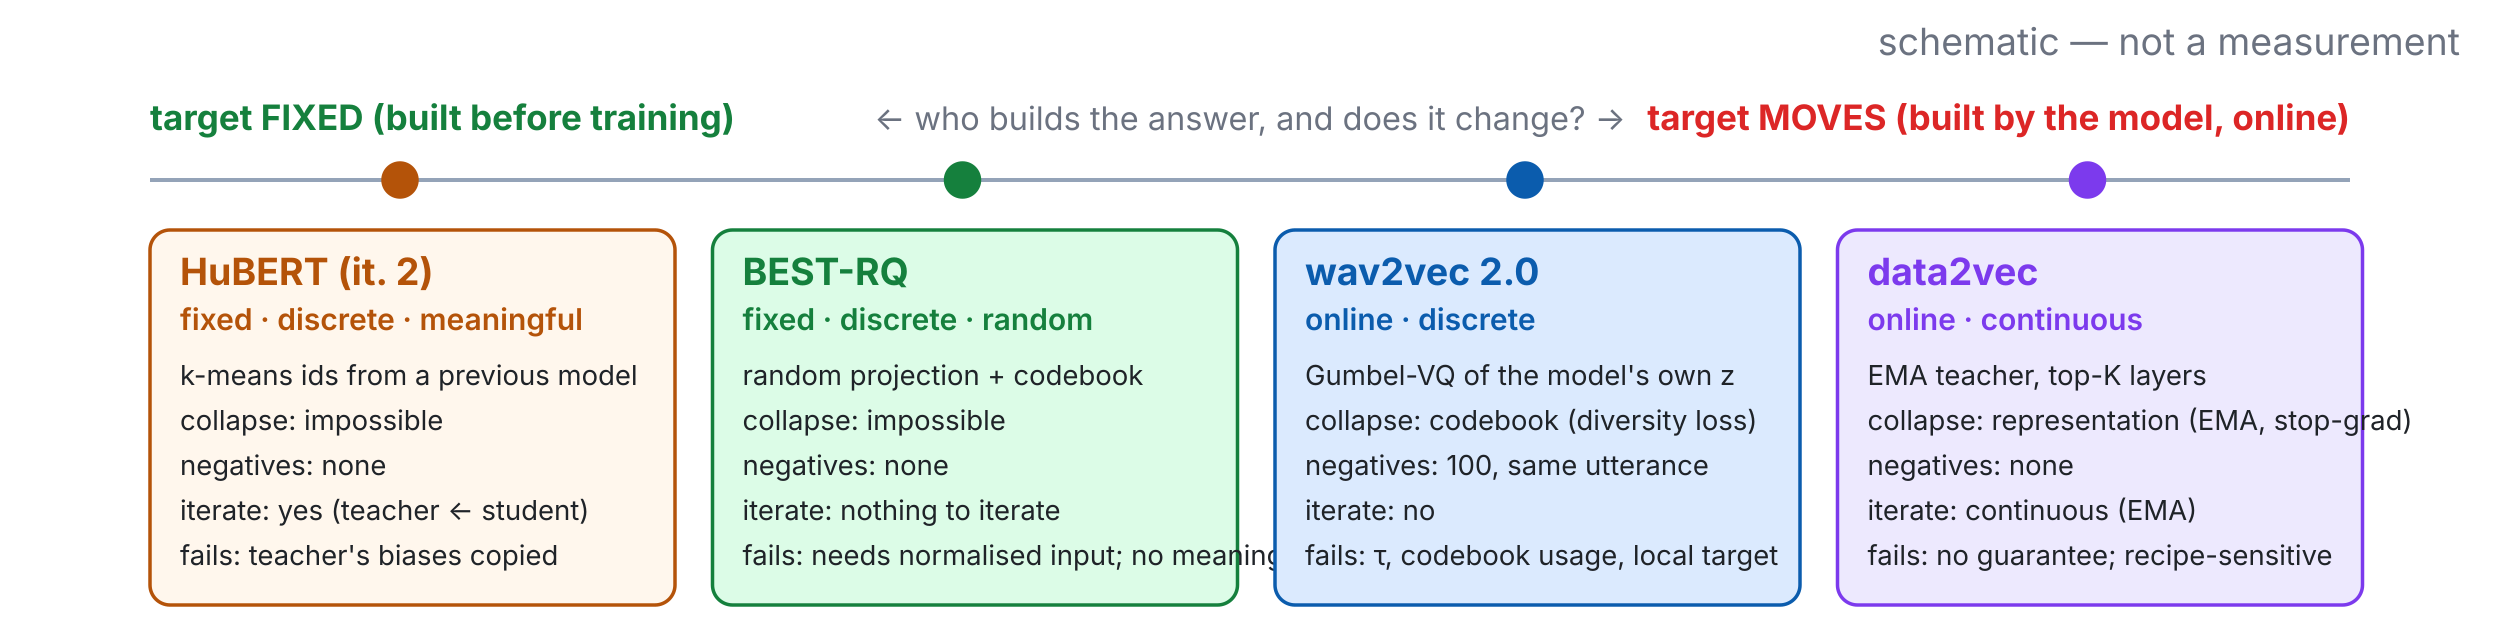
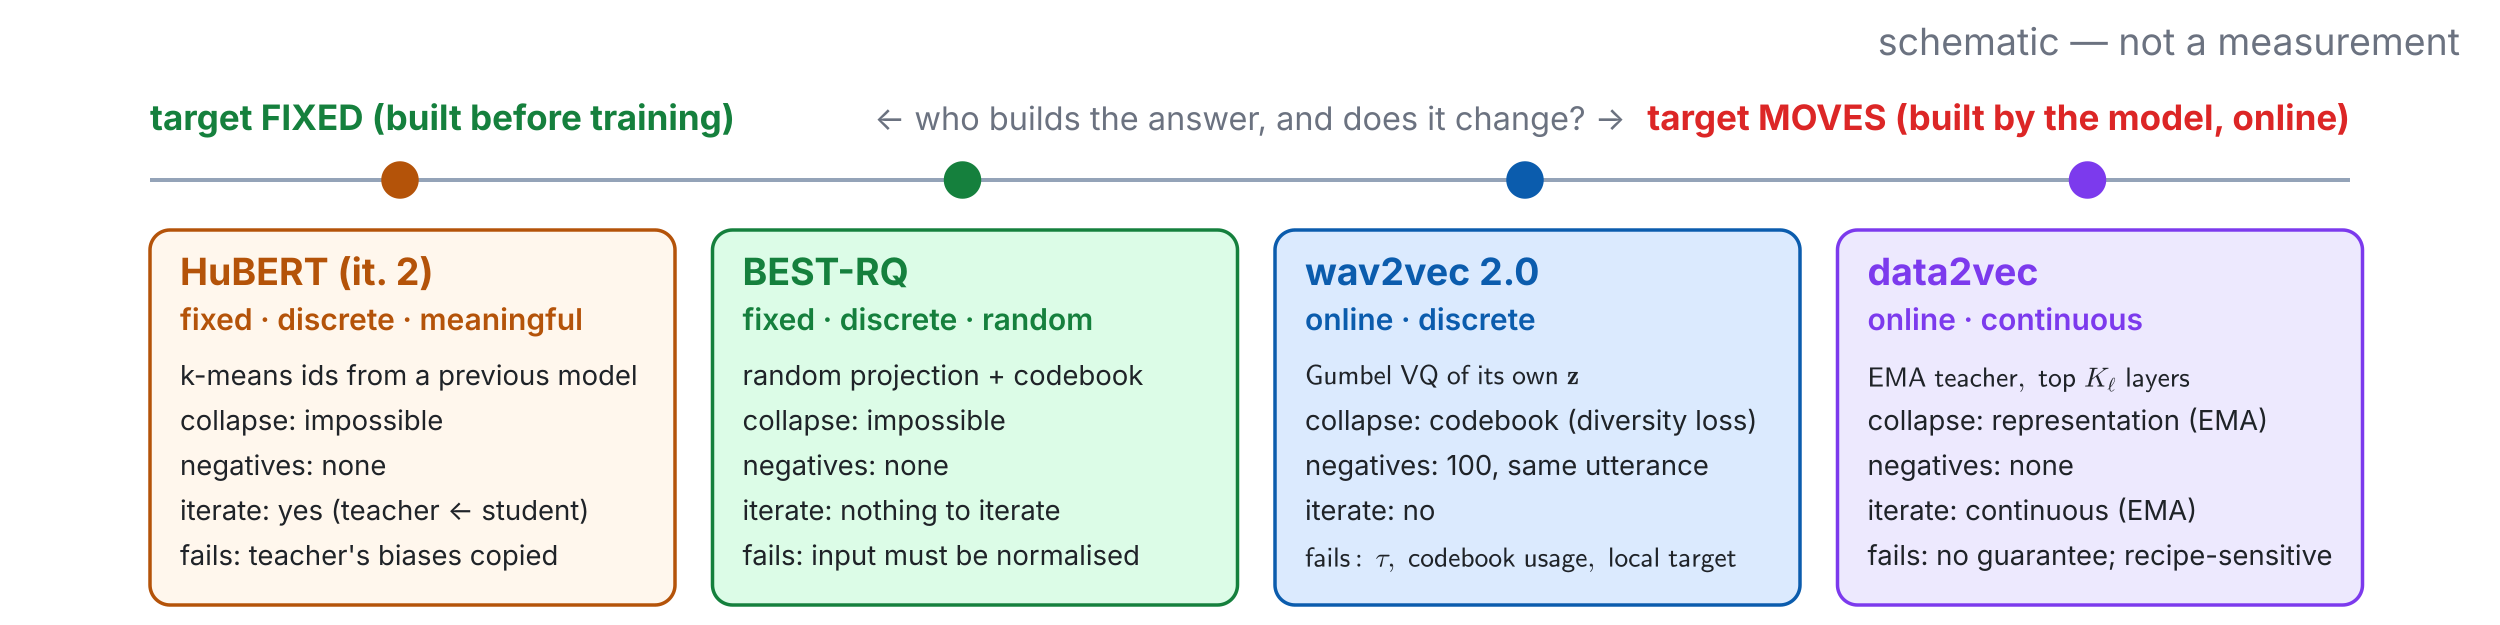
- <svg xmlns="http://www.w3.org/2000/svg" viewBox="0 0 1000 250" width="100%" role="img" font-family="system-ui,-apple-system,Segoe UI,sans-serif">
+ <svg xmlns="http://www.w3.org/2000/svg" xmlns:xlink="http://www.w3.org/1999/xlink" viewBox="0 0 1000 250" width="100%" role="img" font-family="system-ui,-apple-system,Segoe UI,sans-serif">
  <text x="984.0" y="22.0" font-size="15" font-weight="400" fill="#6b7280" text-anchor="end" dominant-baseline="auto">schematic — not a measurement</text>
  <g class="fragment" data-fragment-index="0">
    <line x1="60.0" y1="72.0" x2="940.0" y2="72.0" stroke="#94a3b8" stroke-width="1.6" />
    <text x="60.0" y="52.0" font-size="14" font-weight="700" fill="#15803d" text-anchor="start" dominant-baseline="auto">target FIXED (built before training)</text>
    <text x="940.0" y="52.0" font-size="14" font-weight="700" fill="#dc2626" text-anchor="end" dominant-baseline="auto">target MOVES (built by the model, online)</text>
    <text x="500.0" y="52.0" font-size="13" font-weight="400" fill="#6b7280" text-anchor="middle" dominant-baseline="auto">←  who builds the answer, and does it change?  →</text>
  </g>
  <g class="fragment" data-fragment-index="1">
    <circle cx="160.0" cy="72.0" r="7.0" fill="#b45309" stroke="#b45309" stroke-width="1" />
    <rect x="60.0" y="92.0" width="210.0" height="150.0" rx="8" fill="#fff7ed" stroke="#b45309" stroke-width="1.4" />
    <text x="72.0" y="114.0" font-size="15" font-weight="700" fill="#b45309" text-anchor="start" dominant-baseline="auto">HuBERT (it. 2)</text>
    <text x="72.0" y="132.0" font-size="12" font-weight="600" fill="#b45309" text-anchor="start" dominant-baseline="auto">fixed · discrete · meaningful</text>
    <text x="72.0" y="154.0" font-size="11" font-weight="400" fill="#1f2328" text-anchor="start" dominant-baseline="auto">k-means ids from a previous model</text>
    <text x="72.0" y="172.0" font-size="11" font-weight="400" fill="#1f2328" text-anchor="start" dominant-baseline="auto">collapse: impossible</text>
    <text x="72.0" y="190.0" font-size="11" font-weight="400" fill="#1f2328" text-anchor="start" dominant-baseline="auto">negatives: none</text>
    <text x="72.0" y="208.0" font-size="11" font-weight="400" fill="#1f2328" text-anchor="start" dominant-baseline="auto">iterate: yes (teacher ← student)</text>
    <text x="72.0" y="226.0" font-size="11" font-weight="400" fill="#1f2328" text-anchor="start" dominant-baseline="auto">fails: teacher's biases copied</text>
  </g>
  <g class="fragment" data-fragment-index="2">
    <circle cx="385.0" cy="72.0" r="7.0" fill="#15803d" stroke="#15803d" stroke-width="1" />
    <rect x="285.0" y="92.0" width="210.0" height="150.0" rx="8" fill="#dcfce7" stroke="#15803d" stroke-width="1.4" />
    <text x="297.0" y="114.0" font-size="15" font-weight="700" fill="#15803d" text-anchor="start" dominant-baseline="auto">BEST-RQ</text>
    <text x="297.0" y="132.0" font-size="12" font-weight="600" fill="#15803d" text-anchor="start" dominant-baseline="auto">fixed · discrete · random</text>
    <text x="297.0" y="154.0" font-size="11" font-weight="400" fill="#1f2328" text-anchor="start" dominant-baseline="auto">random projection + codebook</text>
    <text x="297.0" y="172.0" font-size="11" font-weight="400" fill="#1f2328" text-anchor="start" dominant-baseline="auto">collapse: impossible</text>
    <text x="297.0" y="190.0" font-size="11" font-weight="400" fill="#1f2328" text-anchor="start" dominant-baseline="auto">negatives: none</text>
    <text x="297.0" y="208.0" font-size="11" font-weight="400" fill="#1f2328" text-anchor="start" dominant-baseline="auto">iterate: nothing to iterate</text>
-     <text x="297.0" y="226.0" font-size="11" font-weight="400" fill="#1f2328" text-anchor="start" dominant-baseline="auto">fails: needs normalised input; no meaning</text>
+     <text x="297.0" y="226.0" font-size="11" font-weight="400" fill="#1f2328" text-anchor="start" dominant-baseline="auto">fails: input must be normalised</text>
  </g>
  <g class="fragment" data-fragment-index="3">
    <circle cx="610.0" cy="72.0" r="7.0" fill="#0b5cad" stroke="#0b5cad" stroke-width="1" />
    <rect x="510.0" y="92.0" width="210.0" height="150.0" rx="8" fill="#dbeafe" stroke="#0b5cad" stroke-width="1.4" />
    <text x="522.0" y="114.0" font-size="15" font-weight="700" fill="#0b5cad" text-anchor="start" dominant-baseline="auto">wav2vec 2.0</text>
    <text x="522.0" y="132.0" font-size="12" font-weight="600" fill="#0b5cad" text-anchor="start" dominant-baseline="auto">online · discrete</text>
-     <text x="522.0" y="154.0" font-size="11" font-weight="400" fill="#1f2328" text-anchor="start" dominant-baseline="auto">Gumbel-VQ of the model's own z</text>
+     <svg x="522" y="145.354" width="109.67" height="10.646" viewBox="0 0 109.67 10.646">
+       <defs>
+         <style type="text/css">*{stroke-linejoin: round; stroke-linecap: butt}</style>
+       </defs>
+       <g id="w5t118-figure_1">
+         <g id="w5t118-patch_1">
+           <path d="M 0 10.646  L 109.67 10.646  L 109.67 -0  L 0 -0  L 0 10.646  z " style="fill: none" />
+         </g>
+         <g id="w5t118-text_1">
+           <g style="fill: #1f2328" transform="translate(0 8.358281) scale(0.11 -0.11)">
+             <defs>
+               <path id="w5t118-Cmss10-47" d="M 2491 -141  Q 2034 -141 1646 61  Q 1259 263 984 605  Q 709 947 562 1370  Q 416 1794 416 2222  Q 416 2650 562 3075  Q 709 3500 989 3844  Q 1269 4188 1651 4384  Q 2034 4581 2491 4581  Q 2872 4581 3162 4511  Q 3453 4441 3781 4269  L 3688 3713  Q 3406 3947 3126 4047  Q 2847 4147 2491 4147  Q 2028 4147 1693 3855  Q 1359 3563 1186 3114  Q 1013 2666 1013 2222  Q 1013 1778 1186 1329  Q 1359 881 1693 587  Q 2028 294 2491 294  Q 2881 294 3309 416  L 3309 1497  L 2491 1497  L 2491 1913  L 3834 1913  L 3834 172  Q 3631 72 3404 1  Q 3178 -69 2945 -105  Q 2713 -141 2491 -141  z " transform="scale(0.015625)" />
+               <path id="w5t118-Cmss10-75" d="M 1147 -72  Q 906 -72 765 26  Q 625 125 565 297  Q 506 469 506 703  L 506 2841  L 1031 2841  L 1031 703  Q 1031 519 1093 436  Q 1156 353 1267 329  Q 1378 306 1563 306  Q 1841 306 2056 484  Q 2272 663 2272 934  L 2272 2841  L 2797 2841  L 2797 0  L 2291 0  L 2291 294  Q 2094 119 1786 23  Q 1478 -72 1147 -72  z " transform="scale(0.015625)" />
+               <path id="w5t118-Cmss10-6d" d="M 506 0  L 506 2881  L 991 2881  L 991 2444  Q 1163 2666 1403 2789  Q 1644 2913 1919 2913  Q 2563 2913 2731 2400  Q 2903 2638 3158 2775  Q 3413 2913 3694 2913  Q 4172 2913 4373 2644  Q 4575 2375 4575 1881  L 4575 0  L 4050 0  L 4050 1881  Q 4050 2497 3419 2497  Q 3206 2497 3065 2355  Q 2925 2213 2864 2005  Q 2803 1797 2803 1588  L 2803 0  L 2278 0  L 2278 1881  Q 2278 2203 2120 2350  Q 1963 2497 1644 2497  Q 1428 2497 1290 2355  Q 1153 2213 1092 2005  Q 1031 1797 1031 1588  L 1031 0  L 506 0  z " transform="scale(0.015625)" />
+               <path id="w5t118-Cmss10-62" d="M 513 0  L 513 4441  L 1019 4441  L 1019 2547  Q 1228 2719 1509 2816  Q 1791 2913 2088 2913  Q 2341 2913 2530 2769  Q 2719 2625 2841 2398  Q 2963 2172 3023 1911  Q 3084 1650 3084 1422  Q 3084 1081 2942 728  Q 2800 375 2533 151  Q 2266 -72 1906 -72  Q 1663 -72 1438 22  Q 1213 116 1038 288  L 1038 0  L 513 0  z M 1038 744  Q 1138 559 1288 453  Q 1438 347 1631 347  Q 1928 347 2139 494  Q 2350 641 2454 886  Q 2559 1131 2559 1422  Q 2559 1700 2468 1945  Q 2378 2191 2186 2344  Q 1994 2497 1709 2497  Q 1509 2497 1334 2401  Q 1159 2306 1038 2138  L 1038 744  z " transform="scale(0.015625)" />
+               <path id="w5t118-Cmss10-65" d="M 1594 -72  Q 1300 -72 1044 51  Q 788 175 602 390  Q 416 606 314 882  Q 213 1159 213 1441  Q 213 1806 373 2159  Q 534 2513 831 2731  Q 1128 2950 1503 2950  Q 2116 2950 2386 2500  Q 2656 2050 2656 1403  L 684 1403  Q 684 1150 801 904  Q 919 659 1130 503  Q 1341 347 1594 347  Q 2150 347 2584 691  L 2625 256  Q 2491 122 2162 25  Q 1834 -72 1594 -72  z M 722 1778  L 2259 1778  Q 2209 2103 2015 2318  Q 1822 2534 1503 2534  Q 1316 2534 1150 2426  Q 984 2319 876 2145  Q 769 1972 722 1778  z " transform="scale(0.015625)" />
+               <path id="w5t118-Cmss10-6c" d="M 506 0  L 506 4441  L 1013 4441  L 1013 0  L 506 0  z " transform="scale(0.015625)" />
+               <path id="w5t118-Cmss10-56" d="M 1825 0  L 91 4441  L 709 4441  Q 881 4000 1287 2948  Q 1694 1897 1936 1233  Q 2178 569 2181 469  Q 2181 572 2422 1234  Q 2663 1897 3069 2948  Q 3475 4000 3647 4441  L 4172 4441  L 2438 0  L 1825 0  z " transform="scale(0.015625)" />
+               <path id="w5t118-Cmss10-51" d="M 2356 -141  Q 1769 -141 1311 198  Q 853 538 606 1081  Q 359 1625 359 2203  Q 359 2634 493 3054  Q 628 3475 892 3825  Q 1156 4175 1531 4378  Q 1906 4581 2356 4581  Q 2806 4581 3178 4379  Q 3550 4178 3812 3828  Q 4075 3478 4211 3056  Q 4347 2634 4347 2203  Q 4347 1619 4106 1086  Q 3866 553 3413 219  L 4172 -800  L 3481 -800  L 2944 -31  Q 2663 -141 2356 -141  z M 2356 294  Q 2522 294 2681 347  L 2053 1241  L 2650 1241  L 3128 594  Q 3347 781 3490 1040  Q 3634 1300 3701 1597  Q 3769 1894 3769 2203  Q 3769 2528 3681 2872  Q 3594 3216 3420 3505  Q 3247 3794 2976 3970  Q 2706 4147 2356 4147  Q 2003 4147 1733 3973  Q 1463 3800 1286 3508  Q 1109 3216 1021 2873  Q 934 2531 934 2203  Q 934 1881 1025 1540  Q 1116 1200 1294 915  Q 1472 631 1742 462  Q 2013 294 2356 294  z " transform="scale(0.015625)" />
+               <path id="w5t118-Cmss10-6f" d="M 1600 -72  Q 1203 -72 878 133  Q 553 338 365 680  Q 178 1022 178 1403  Q 178 1697 284 1976  Q 391 2256 580 2476  Q 769 2697 1033 2823  Q 1297 2950 1600 2950  Q 1900 2950 2161 2825  Q 2422 2700 2615 2476  Q 2809 2253 2912 1975  Q 3016 1697 3016 1403  Q 3016 1022 2830 680  Q 2644 338 2317 133  Q 1991 -72 1600 -72  z M 1600 366  Q 1894 366 2095 525  Q 2297 684 2394 940  Q 2491 1197 2491 1478  Q 2491 1753 2389 1995  Q 2288 2238 2086 2386  Q 1884 2534 1600 2534  Q 1313 2534 1111 2387  Q 909 2241 806 1997  Q 703 1753 703 1478  Q 703 1278 756 1079  Q 809 881 926 714  Q 1044 547 1214 456  Q 1384 366 1600 366  z " transform="scale(0.015625)" />
+               <path id="w5t118-Cmss10-66" d="M 634 0  L 634 2444  L 172 2444  L 172 2841  L 634 2841  L 634 3438  Q 634 3722 775 3969  Q 916 4216 1159 4364  Q 1403 4513 1684 4513  Q 1784 4513 1990 4491  Q 2197 4469 2222 4441  L 2222 3988  Q 2097 4044 1967 4070  Q 1838 4097 1684 4097  Q 1475 4097 1297 3976  Q 1119 3856 1119 3653  L 1119 2841  L 1831 2841  L 1831 2444  L 1141 2444  L 1141 0  L 634 0  z " transform="scale(0.015625)" />
+               <path id="w5t118-Cmss10-69" d="M 506 0  L 506 2841  L 1013 2841  L 1013 0  L 506 0  z M 459 3756  L 459 4353  L 1056 4353  L 1056 3756  L 459 3756  z " transform="scale(0.015625)" />
+               <path id="w5t118-Cmss10-74" d="M 1141 -72  Q 859 -72 753 211  Q 647 494 647 831  L 647 2444  L 122 2444  L 122 2841  L 666 2841  L 666 3653  L 1131 3653  L 1131 2841  L 2022 2841  L 2022 2444  L 1131 2444  L 1131 916  Q 1131 366 1428 366  Q 1756 366 2016 569  L 2125 166  Q 1884 47 1646 -12  Q 1409 -72 1141 -72  z " transform="scale(0.015625)" />
+               <path id="w5t118-Cmss10-73" d="M 178 213  L 263 672  Q 716 359 1259 359  Q 1494 359 1659 461  Q 1825 563 1825 781  Q 1825 947 1698 1053  Q 1572 1159 1403 1191  L 1013 1269  Q 688 1334 450 1559  Q 213 1784 213 2100  Q 213 2391 353 2583  Q 494 2775 731 2862  Q 969 2950 1259 2950  Q 1538 2950 1745 2904  Q 1953 2859 2194 2747  L 2119 2297  Q 1888 2434 1673 2490  Q 1459 2547 1191 2547  Q 981 2547 836 2455  Q 691 2363 691 2163  Q 691 2025 800 1926  Q 909 1828 1063 1791  L 1491 1709  Q 1709 1659 1895 1537  Q 2081 1416 2192 1233  Q 2303 1050 2303 831  Q 2303 525 2167 323  Q 2031 122 1798 25  Q 1566 -72 1259 -72  Q 684 -72 178 213  z " transform="scale(0.015625)" />
+               <path id="w5t118-Cmss10-77" d="M 959 0  L 91 2841  L 603 2841  Q 897 1869 1078 1219  Q 1259 569 1259 347  Q 1263 463 1323 731  Q 1384 1000 1470 1308  Q 1556 1616 1670 1995  Q 1784 2375 1925 2841  L 2400 2841  Q 2641 2059 2755 1681  Q 2869 1303 2980 889  Q 3091 475 3091 347  Q 3094 509 3284 1179  Q 3475 1850 3781 2841  L 4275 2841  L 3406 0  L 2822 0  Q 2163 2122 2156 2497  Q 2156 2272 1964 1589  Q 1772 906 1491 0  L 959 0  z " transform="scale(0.015625)" />
+               <path id="w5t118-Cmss10-6e" d="M 506 0  L 506 2881  L 991 2881  L 991 2444  Q 1163 2666 1402 2789  Q 1641 2913 1913 2913  Q 2391 2913 2594 2645  Q 2797 2378 2797 1881  L 2797 0  L 2272 0  L 2272 1881  Q 2272 2200 2114 2348  Q 1956 2497 1638 2497  Q 1425 2497 1289 2355  Q 1153 2213 1092 2005  Q 1031 1797 1031 1588  L 1031 0  L 506 0  z " transform="scale(0.015625)" />
+               <path id="w5t118-Cmb10-7a" d="M 294 0  Q 247 0 212 31  Q 178 63 178 116  L 178 184  Q 178 222 197 250  L 1684 2584  L 1409 2584  Q 947 2584 770 2376  Q 594 2169 594 1697  L 269 1697  L 347 2841  L 2438 2841  Q 2491 2841 2522 2809  Q 2553 2778 2553 2725  L 2553 2669  Q 2553 2634 2534 2606  L 1056 281  L 1363 281  Q 1806 281 2009 488  Q 2122 603 2169 814  Q 2216 1025 2241 1319  L 2566 1319  L 2450 0  L 294 0  z " transform="scale(0.015625)" />
+             </defs>
+             <use xlink:href="#w5t118-Cmss10-47" transform="translate(0 0.421875)" />
+             <use xlink:href="#w5t118-Cmss10-75" transform="translate(66.60156 0.421875)" />
+             <use xlink:href="#w5t118-Cmss10-6d" transform="translate(118.2129 0.421875)" />
+             <use xlink:href="#w5t118-Cmss10-62" transform="translate(197.6074 0.421875)" />
+             <use xlink:href="#w5t118-Cmss10-65" transform="translate(249.2188 0.421875)" />
+             <use xlink:href="#w5t118-Cmss10-6c" transform="translate(293.6035 0.421875)" />
+             <use xlink:href="#w5t118-Cmss10-56" transform="translate(346.6468 0.421875)" />
+             <use xlink:href="#w5t118-Cmss10-51" transform="translate(413.2484 0.421875)" />
+             <use xlink:href="#w5t118-Cmss10-6f" transform="translate(516.0964 0.421875)" />
+             <use xlink:href="#w5t118-Cmss10-66" transform="translate(566.0964 0.421875)" />
+             <use xlink:href="#w5t118-Cmss10-69" transform="translate(625.878 0.421875)" />
+             <use xlink:href="#w5t118-Cmss10-74" transform="translate(649.6573 0.421875)" />
+             <use xlink:href="#w5t118-Cmss10-73" transform="translate(685.7413 0.421875)" />
+             <use xlink:href="#w5t118-Cmss10-6f" transform="translate(753.2866 0.421875)" />
+             <use xlink:href="#w5t118-Cmss10-77" transform="translate(803.2866 0.421875)" />
+             <use xlink:href="#w5t118-Cmss10-6e" transform="translate(871.5971 0.421875)" />
+             <use xlink:href="#w5t118-Cmb10-7a" transform="translate(952.4725 0.421875)" />
+           </g>
+         </g>
+       </g>
+     </svg>
    <text x="522.0" y="172.0" font-size="11" font-weight="400" fill="#1f2328" text-anchor="start" dominant-baseline="auto">collapse: codebook (diversity loss)</text>
    <text x="522.0" y="190.0" font-size="11" font-weight="400" fill="#1f2328" text-anchor="start" dominant-baseline="auto">negatives: 100, same utterance</text>
    <text x="522.0" y="208.0" font-size="11" font-weight="400" fill="#1f2328" text-anchor="start" dominant-baseline="auto">iterate: no</text>
-     <text x="522.0" y="226.0" font-size="11" font-weight="400" fill="#1f2328" text-anchor="start" dominant-baseline="auto">fails: τ, codebook usage, local target</text>
+     <svg x="522" y="218.354" width="172.7" height="10.646" viewBox="0 0 172.7 10.646">
+       <defs>
+         <style type="text/css">*{stroke-linejoin: round; stroke-linecap: butt}</style>
+       </defs>
+       <g id="w5t119-figure_1">
+         <g id="w5t119-patch_1">
+           <path d="M 0 10.646  L 172.7 10.646  L 172.7 -0  L 0 -0  L 0 10.646  z " style="fill: none" />
+         </g>
+         <g id="w5t119-text_1">
+           <g style="fill: #1f2328" transform="translate(0 8.335938) scale(0.11 -0.11)">
+             <defs>
+               <path id="w5t119-Cmss10-66" d="M 634 0  L 634 2444  L 172 2444  L 172 2841  L 634 2841  L 634 3438  Q 634 3722 775 3969  Q 916 4216 1159 4364  Q 1403 4513 1684 4513  Q 1784 4513 1990 4491  Q 2197 4469 2222 4441  L 2222 3988  Q 2097 4044 1967 4070  Q 1838 4097 1684 4097  Q 1475 4097 1297 3976  Q 1119 3856 1119 3653  L 1119 2841  L 1831 2841  L 1831 2444  L 1141 2444  L 1141 0  L 634 0  z " transform="scale(0.015625)" />
+               <path id="w5t119-Cmss10-61" d="M 972 -72  Q 766 -72 605 48  Q 444 169 356 359  Q 269 550 269 763  Q 269 1072 580 1256  Q 891 1441 1305 1511  Q 1719 1581 2041 1581  L 2041 1881  Q 2041 2128 1900 2337  Q 1759 2547 1522 2547  Q 1225 2547 1000 2473  Q 775 2400 531 2222  L 494 2675  Q 753 2825 987 2887  Q 1222 2950 1522 2950  Q 1806 2950 2047 2801  Q 2288 2653 2427 2408  Q 2566 2163 2566 1881  L 2566 0  L 2059 0  L 2059 238  Q 1859 84 1576 6  Q 1294 -72 972 -72  z M 756 763  Q 756 566 937 456  Q 1119 347 1331 347  Q 1600 347 1820 467  Q 2041 588 2041 831  L 2041 1228  Q 1641 1228 1198 1125  Q 756 1022 756 763  z " transform="scale(0.015625)" />
+               <path id="w5t119-Cmss10-69" d="M 506 0  L 506 2841  L 1013 2841  L 1013 0  L 506 0  z M 459 3756  L 459 4353  L 1056 4353  L 1056 3756  L 459 3756  z " transform="scale(0.015625)" />
+               <path id="w5t119-Cmss10-6c" d="M 506 0  L 506 4441  L 1013 4441  L 1013 0  L 506 0  z " transform="scale(0.015625)" />
+               <path id="w5t119-Cmss10-73" d="M 178 213  L 263 672  Q 716 359 1259 359  Q 1494 359 1659 461  Q 1825 563 1825 781  Q 1825 947 1698 1053  Q 1572 1159 1403 1191  L 1013 1269  Q 688 1334 450 1559  Q 213 1784 213 2100  Q 213 2391 353 2583  Q 494 2775 731 2862  Q 969 2950 1259 2950  Q 1538 2950 1745 2904  Q 1953 2859 2194 2747  L 2119 2297  Q 1888 2434 1673 2490  Q 1459 2547 1191 2547  Q 981 2547 836 2455  Q 691 2363 691 2163  Q 691 2025 800 1926  Q 909 1828 1063 1791  L 1491 1709  Q 1709 1659 1895 1537  Q 2081 1416 2192 1233  Q 2303 1050 2303 831  Q 2303 525 2167 323  Q 2031 122 1798 25  Q 1566 -72 1259 -72  Q 684 -72 178 213  z " transform="scale(0.015625)" />
+               <path id="w5t119-Cmr10-3a" d="M 538 353  Q 538 497 644 600  Q 750 703 891 703  Q 978 703 1062 656  Q 1147 609 1194 525  Q 1241 441 1241 353  Q 1241 213 1137 106  Q 1034 0 891 0  Q 750 0 644 106  Q 538 213 538 353  z M 538 2406  Q 538 2497 584 2578  Q 631 2659 714 2709  Q 797 2759 891 2759  Q 981 2759 1064 2709  Q 1147 2659 1194 2578  Q 1241 2497 1241 2406  Q 1241 2263 1139 2158  Q 1038 2053 891 2053  Q 747 2053 642 2158  Q 538 2263 538 2406  z " transform="scale(0.015625)" />
+               <path id="w5t119-Cmmi10-bf" d="M 997 97  Q 997 141 1006 166  L 1678 2363  L 1100 2363  Q 866 2363 662 2216  Q 459 2069 325 1844  Q 313 1819 288 1819  L 213 1819  Q 153 1819 153 1881  Q 153 1894 166 1919  Q 375 2275 614 2517  Q 853 2759 1153 2759  L 3116 2759  Q 3184 2759 3231 2712  Q 3278 2666 3278 2597  Q 3278 2503 3211 2433  Q 3144 2363 3047 2363  L 1888 2363  L 1459 153  Q 1434 50 1365 -17  Q 1297 -84 1191 -84  Q 1109 -84 1053 -32  Q 997 19 997 97  z " transform="scale(0.015625)" />
+               <path id="w5t119-Cmmi10-3b" d="M 634 -1153  Q 634 -1125 659 -1100  Q 891 -878 1019 -587  Q 1147 -297 1147 25  L 1147 103  Q 1044 0 891 0  Q 744 0 641 103  Q 538 206 538 353  Q 538 503 641 603  Q 744 703 891 703  Q 1119 703 1216 492  Q 1313 281 1313 25  Q 1313 -331 1170 -651  Q 1028 -972 769 -1228  Q 744 -1241 728 -1241  Q 697 -1241 665 -1212  Q 634 -1184 634 -1153  z " transform="scale(0.015625)" />
+               <path id="w5t119-Cmss10-63" d="M 1594 -72  Q 1309 -72 1053 50  Q 797 172 609 386  Q 422 600 320 870  Q 219 1141 219 1422  Q 219 1713 320 1988  Q 422 2263 608 2480  Q 794 2697 1044 2823  Q 1294 2950 1594 2950  Q 1934 2950 2136 2897  Q 2338 2844 2625 2675  L 2547 2228  Q 2288 2403 2102 2459  Q 1916 2516 1594 2516  Q 1322 2516 1126 2355  Q 931 2194 837 1945  Q 744 1697 744 1422  Q 744 1163 842 919  Q 941 675 1134 520  Q 1328 366 1594 366  Q 1894 366 2139 448  Q 2384 531 2619 697  L 2656 250  Q 2513 106 2183 17  Q 1853 -72 1594 -72  z " transform="scale(0.015625)" />
+               <path id="w5t119-Cmss10-6f" d="M 1600 -72  Q 1203 -72 878 133  Q 553 338 365 680  Q 178 1022 178 1403  Q 178 1697 284 1976  Q 391 2256 580 2476  Q 769 2697 1033 2823  Q 1297 2950 1600 2950  Q 1900 2950 2161 2825  Q 2422 2700 2615 2476  Q 2809 2253 2912 1975  Q 3016 1697 3016 1403  Q 3016 1022 2830 680  Q 2644 338 2317 133  Q 1991 -72 1600 -72  z M 1600 366  Q 1894 366 2095 525  Q 2297 684 2394 940  Q 2491 1197 2491 1478  Q 2491 1753 2389 1995  Q 2288 2238 2086 2386  Q 1884 2534 1600 2534  Q 1313 2534 1111 2387  Q 909 2241 806 1997  Q 703 1753 703 1478  Q 703 1278 756 1079  Q 809 881 926 714  Q 1044 547 1214 456  Q 1384 366 1600 366  z " transform="scale(0.015625)" />
+               <path id="w5t119-Cmss10-64" d="M 1300 -72  Q 959 -72 712 161  Q 466 394 342 741  Q 219 1088 219 1422  Q 219 1675 291 1933  Q 363 2191 500 2414  Q 638 2638 847 2775  Q 1056 2913 1319 2913  Q 1591 2913 1842 2822  Q 2094 2731 2284 2572  L 2284 4441  L 2791 4441  L 2791 0  L 2266 0  L 2266 319  Q 2059 128 1818 28  Q 1578 -72 1300 -72  z M 1594 347  Q 1806 347 1984 465  Q 2163 584 2266 781  L 2266 2163  Q 2166 2316 2006 2406  Q 1847 2497 1672 2497  Q 1372 2497 1161 2350  Q 950 2203 847 1958  Q 744 1713 744 1422  Q 744 981 959 664  Q 1175 347 1594 347  z " transform="scale(0.015625)" />
+               <path id="w5t119-Cmss10-65" d="M 1594 -72  Q 1300 -72 1044 51  Q 788 175 602 390  Q 416 606 314 882  Q 213 1159 213 1441  Q 213 1806 373 2159  Q 534 2513 831 2731  Q 1128 2950 1503 2950  Q 2116 2950 2386 2500  Q 2656 2050 2656 1403  L 684 1403  Q 684 1150 801 904  Q 919 659 1130 503  Q 1341 347 1594 347  Q 2150 347 2584 691  L 2625 256  Q 2491 122 2162 25  Q 1834 -72 1594 -72  z M 722 1778  L 2259 1778  Q 2209 2103 2015 2318  Q 1822 2534 1503 2534  Q 1316 2534 1150 2426  Q 984 2319 876 2145  Q 769 1972 722 1778  z " transform="scale(0.015625)" />
+               <path id="w5t119-Cmss10-62" d="M 513 0  L 513 4441  L 1019 4441  L 1019 2547  Q 1228 2719 1509 2816  Q 1791 2913 2088 2913  Q 2341 2913 2530 2769  Q 2719 2625 2841 2398  Q 2963 2172 3023 1911  Q 3084 1650 3084 1422  Q 3084 1081 2942 728  Q 2800 375 2533 151  Q 2266 -72 1906 -72  Q 1663 -72 1438 22  Q 1213 116 1038 288  L 1038 0  L 513 0  z M 1038 744  Q 1138 559 1288 453  Q 1438 347 1631 347  Q 1928 347 2139 494  Q 2350 641 2454 886  Q 2559 1131 2559 1422  Q 2559 1700 2468 1945  Q 2378 2191 2186 2344  Q 1994 2497 1709 2497  Q 1509 2497 1334 2401  Q 1159 2306 1038 2138  L 1038 744  z " transform="scale(0.015625)" />
+               <path id="w5t119-Cmss10-6b" d="M 525 0  L 525 4441  L 1013 4441  L 1013 1550  L 2266 2841  L 2875 2841  L 1806 1741  L 3016 0  L 2463 0  L 1484 1409  L 991 903  L 991 0  L 525 0  z " transform="scale(0.015625)" />
+               <path id="w5t119-Cmss10-75" d="M 1147 -72  Q 906 -72 765 26  Q 625 125 565 297  Q 506 469 506 703  L 506 2841  L 1031 2841  L 1031 703  Q 1031 519 1093 436  Q 1156 353 1267 329  Q 1378 306 1563 306  Q 1841 306 2056 484  Q 2272 663 2272 934  L 2272 2841  L 2797 2841  L 2797 0  L 2291 0  L 2291 294  Q 2094 119 1786 23  Q 1478 -72 1147 -72  z " transform="scale(0.015625)" />
+               <path id="w5t119-Cmss10-67" d="M 178 -453  Q 178 -256 283 -82  Q 388 91 569 206  Q 403 413 403 691  Q 403 972 594 1234  Q 384 1516 384 1869  Q 384 2081 467 2273  Q 550 2466 690 2606  Q 831 2747 1018 2830  Q 1206 2913 1422 2913  Q 1591 2913 1762 2852  Q 1934 2791 2069 2681  L 2028 2713  Q 2078 2763 2275 2809  Q 2472 2856 2701 2884  Q 2931 2913 3028 2913  L 3103 2484  Q 2906 2509 2663 2509  Q 2463 2509 2259 2491  L 2209 2541  Q 2450 2250 2450 1869  Q 2450 1584 2309 1343  Q 2169 1103 1931 961  Q 1694 819 1422 819  Q 1100 819 831 1006  Q 775 891 775 781  Q 775 650 853 551  Q 931 453 1056 453  L 1600 453  Q 2213 453 2614 270  Q 3016 88 3016 -453  Q 3016 -675 2870 -844  Q 2725 -1013 2503 -1117  Q 2281 -1222 2040 -1270  Q 1800 -1319 1600 -1319  Q 1309 -1319 979 -1226  Q 650 -1134 414 -937  Q 178 -741 178 -453  z M 653 -453  Q 653 -694 975 -811  Q 1297 -928 1600 -928  Q 1759 -928 1981 -883  Q 2203 -838 2372 -731  Q 2541 -625 2541 -453  Q 2541 -181 2259 -106  Q 1978 -31 1600 -31  L 1056 -31  Q 888 -31 770 -157  Q 653 -284 653 -453  z M 1422 1209  Q 1691 1209 1834 1396  Q 1978 1584 1978 1869  Q 1978 2150 1836 2336  Q 1694 2522 1422 2522  Q 1144 2522 1000 2333  Q 856 2144 856 1869  Q 856 1591 1003 1400  Q 1150 1209 1422 1209  z " transform="scale(0.015625)" />
+               <path id="w5t119-Cmss10-74" d="M 1141 -72  Q 859 -72 753 211  Q 647 494 647 831  L 647 2444  L 122 2444  L 122 2841  L 666 2841  L 666 3653  L 1131 3653  L 1131 2841  L 2022 2841  L 2022 2444  L 1131 2444  L 1131 916  Q 1131 366 1428 366  Q 1756 366 2016 569  L 2125 166  Q 1884 47 1646 -12  Q 1409 -72 1141 -72  z " transform="scale(0.015625)" />
+               <path id="w5t119-Cmss10-72" d="M 513 0  L 513 2881  L 984 2881  L 984 2328  Q 1109 2503 1287 2637  Q 1466 2772 1670 2842  Q 1875 2913 2094 2913  L 2094 2456  Q 1809 2456 1561 2315  Q 1313 2175 1166 1933  Q 1019 1691 1019 1403  L 1019 0  L 513 0  z " transform="scale(0.015625)" />
+             </defs>
+             <use xlink:href="#w5t119-Cmss10-66" transform="translate(0 0.484375)" />
+             <use xlink:href="#w5t119-Cmss10-61" transform="translate(30.51758 0.484375)" />
+             <use xlink:href="#w5t119-Cmss10-69" transform="translate(78.51562 0.484375)" />
+             <use xlink:href="#w5t119-Cmss10-6c" transform="translate(102.2949 0.484375)" />
+             <use xlink:href="#w5t119-Cmss10-73" transform="translate(126.0742 0.484375)" />
+             <use xlink:href="#w5t119-Cmr10-3a" transform="translate(181.9141 0.484375)" />
+             <use xlink:href="#w5t119-Cmmi10-bf" transform="translate(256.4222 0.484375)" />
+             <use xlink:href="#w5t119-Cmmi10-3b" transform="translate(300.1234 0.484375)" />
+             <use xlink:href="#w5t119-Cmss10-63" transform="translate(374.6316 0.484375)" />
+             <use xlink:href="#w5t119-Cmss10-6f" transform="translate(419.0163 0.484375)" />
+             <use xlink:href="#w5t119-Cmss10-64" transform="translate(469.0163 0.484375)" />
+             <use xlink:href="#w5t119-Cmss10-65" transform="translate(520.6277 0.484375)" />
+             <use xlink:href="#w5t119-Cmss10-62" transform="translate(565.0124 0.484375)" />
+             <use xlink:href="#w5t119-Cmss10-6f" transform="translate(616.6238 0.484375)" />
+             <use xlink:href="#w5t119-Cmss10-6f" transform="translate(666.6238 0.484375)" />
+             <use xlink:href="#w5t119-Cmss10-6b" transform="translate(716.6238 0.484375)" />
+             <use xlink:href="#w5t119-Cmss10-75" transform="translate(794.6671 0.484375)" />
+             <use xlink:href="#w5t119-Cmss10-73" transform="translate(846.2784 0.484375)" />
+             <use xlink:href="#w5t119-Cmss10-61" transform="translate(884.5597 0.484375)" />
+             <use xlink:href="#w5t119-Cmss10-67" transform="translate(932.5577 0.484375)" />
+             <use xlink:href="#w5t119-Cmss10-65" transform="translate(982.5577 0.484375)" />
+             <use xlink:href="#w5t119-Cmmi10-3b" transform="translate(1026.942 0.484375)" />
+             <use xlink:href="#w5t119-Cmss10-6c" transform="translate(1101.451 0.484375)" />
+             <use xlink:href="#w5t119-Cmss10-6f" transform="translate(1125.23 0.484375)" />
+             <use xlink:href="#w5t119-Cmss10-63" transform="translate(1175.23 0.484375)" />
+             <use xlink:href="#w5t119-Cmss10-61" transform="translate(1219.615 0.484375)" />
+             <use xlink:href="#w5t119-Cmss10-6c" transform="translate(1267.613 0.484375)" />
+             <use xlink:href="#w5t119-Cmss10-74" transform="translate(1320.656 0.484375)" />
+             <use xlink:href="#w5t119-Cmss10-61" transform="translate(1356.74 0.484375)" />
+             <use xlink:href="#w5t119-Cmss10-72" transform="translate(1404.738 0.484375)" />
+             <use xlink:href="#w5t119-Cmss10-67" transform="translate(1438.82 0.484375)" />
+             <use xlink:href="#w5t119-Cmss10-65" transform="translate(1488.82 0.484375)" />
+             <use xlink:href="#w5t119-Cmss10-74" transform="translate(1533.205 0.484375)" />
+           </g>
+         </g>
+       </g>
+     </svg>
  </g>
  <g class="fragment" data-fragment-index="4">
    <circle cx="835.0" cy="72.0" r="7.0" fill="#7c3aed" stroke="#7c3aed" stroke-width="1" />
    <rect x="735.0" y="92.0" width="210.0" height="150.0" rx="8" fill="#ede9fe" stroke="#7c3aed" stroke-width="1.4" />
    <text x="747.0" y="114.0" font-size="15" font-weight="700" fill="#7c3aed" text-anchor="start" dominant-baseline="auto">data2vec</text>
    <text x="747.0" y="132.0" font-size="12" font-weight="600" fill="#7c3aed" text-anchor="start" dominant-baseline="auto">online · continuous</text>
-     <text x="747.0" y="154.0" font-size="11" font-weight="400" fill="#1f2328" text-anchor="start" dominant-baseline="auto">EMA teacher, top-K layers</text>
-     <text x="747.0" y="172.0" font-size="11" font-weight="400" fill="#1f2328" text-anchor="start" dominant-baseline="auto">collapse: representation (EMA, stop-grad)</text>
+     <svg x="747" y="146.354" width="128.92" height="10.646" viewBox="0 0 128.92 10.646">
+       <defs>
+         <style type="text/css">*{stroke-linejoin: round; stroke-linecap: butt}</style>
+       </defs>
+       <g id="w5t120-figure_1">
+         <g id="w5t120-patch_1">
+           <path d="M 0 10.646  L 128.92 10.646  L 128.92 -0  L 0 -0  L 0 10.646  z " style="fill: none" />
+         </g>
+         <g id="w5t120-text_1">
+           <g style="fill: #1f2328" transform="translate(0 8.335938) scale(0.11 -0.11)">
+             <defs>
+               <path id="w5t120-Cmss10-45" d="M 588 0  L 588 4441  L 3456 4441  L 3456 4000  L 1184 4006  L 1184 2516  L 3284 2516  L 3284 2100  L 1184 2100  L 1184 475  L 3547 481  L 3547 0  L 588 0  z " transform="scale(0.015625)" />
+               <path id="w5t120-Cmss10-4d" d="M 628 0  L 628 4441  L 1388 4441  Q 2791 791 2791 609  Q 2797 703 3003 1273  Q 3209 1844 3500 2611  Q 3791 3378 4197 4441  L 4966 4441  L 4966 0  L 4441 0  L 4441 3975  Q 4438 3853 4036 2778  Q 3634 1703 3034 141  L 2547 141  Q 2028 1469 1592 2650  Q 1156 3831 1153 3975  L 1153 0  L 628 0  z " transform="scale(0.015625)" />
+               <path id="w5t120-Cmss10-41" d="M 178 0  L 1838 4441  L 2425 4441  L 4084 0  L 3469 0  Q 3216 684 2994 1275  L 1153 1275  Q 869 497 678 0  L 178 0  z M 1294 1656  L 2853 1656  Q 2566 2450 2420 2867  Q 2275 3284 2178 3589  Q 2081 3894 2081 3975  L 2075 3975  Q 2075 3913 2011 3700  Q 1947 3488 1847 3197  Q 1747 2906 1542 2339  Q 1338 1772 1294 1656  z " transform="scale(0.015625)" />
+               <path id="w5t120-Cmss10-74" d="M 1141 -72  Q 859 -72 753 211  Q 647 494 647 831  L 647 2444  L 122 2444  L 122 2841  L 666 2841  L 666 3653  L 1131 3653  L 1131 2841  L 2022 2841  L 2022 2444  L 1131 2444  L 1131 916  Q 1131 366 1428 366  Q 1756 366 2016 569  L 2125 166  Q 1884 47 1646 -12  Q 1409 -72 1141 -72  z " transform="scale(0.015625)" />
+               <path id="w5t120-Cmss10-65" d="M 1594 -72  Q 1300 -72 1044 51  Q 788 175 602 390  Q 416 606 314 882  Q 213 1159 213 1441  Q 213 1806 373 2159  Q 534 2513 831 2731  Q 1128 2950 1503 2950  Q 2116 2950 2386 2500  Q 2656 2050 2656 1403  L 684 1403  Q 684 1150 801 904  Q 919 659 1130 503  Q 1341 347 1594 347  Q 2150 347 2584 691  L 2625 256  Q 2491 122 2162 25  Q 1834 -72 1594 -72  z M 722 1778  L 2259 1778  Q 2209 2103 2015 2318  Q 1822 2534 1503 2534  Q 1316 2534 1150 2426  Q 984 2319 876 2145  Q 769 1972 722 1778  z " transform="scale(0.015625)" />
+               <path id="w5t120-Cmss10-61" d="M 972 -72  Q 766 -72 605 48  Q 444 169 356 359  Q 269 550 269 763  Q 269 1072 580 1256  Q 891 1441 1305 1511  Q 1719 1581 2041 1581  L 2041 1881  Q 2041 2128 1900 2337  Q 1759 2547 1522 2547  Q 1225 2547 1000 2473  Q 775 2400 531 2222  L 494 2675  Q 753 2825 987 2887  Q 1222 2950 1522 2950  Q 1806 2950 2047 2801  Q 2288 2653 2427 2408  Q 2566 2163 2566 1881  L 2566 0  L 2059 0  L 2059 238  Q 1859 84 1576 6  Q 1294 -72 972 -72  z M 756 763  Q 756 566 937 456  Q 1119 347 1331 347  Q 1600 347 1820 467  Q 2041 588 2041 831  L 2041 1228  Q 1641 1228 1198 1125  Q 756 1022 756 763  z " transform="scale(0.015625)" />
+               <path id="w5t120-Cmss10-63" d="M 1594 -72  Q 1309 -72 1053 50  Q 797 172 609 386  Q 422 600 320 870  Q 219 1141 219 1422  Q 219 1713 320 1988  Q 422 2263 608 2480  Q 794 2697 1044 2823  Q 1294 2950 1594 2950  Q 1934 2950 2136 2897  Q 2338 2844 2625 2675  L 2547 2228  Q 2288 2403 2102 2459  Q 1916 2516 1594 2516  Q 1322 2516 1126 2355  Q 931 2194 837 1945  Q 744 1697 744 1422  Q 744 1163 842 919  Q 941 675 1134 520  Q 1328 366 1594 366  Q 1894 366 2139 448  Q 2384 531 2619 697  L 2656 250  Q 2513 106 2183 17  Q 1853 -72 1594 -72  z " transform="scale(0.015625)" />
+               <path id="w5t120-Cmss10-68" d="M 506 0  L 506 4441  L 1013 4441  L 1013 2472  Q 1181 2675 1420 2794  Q 1659 2913 1913 2913  Q 2391 2913 2594 2645  Q 2797 2378 2797 1881  L 2797 0  L 2272 0  L 2272 1881  Q 2272 2200 2114 2348  Q 1956 2497 1638 2497  Q 1425 2497 1289 2355  Q 1153 2213 1092 2005  Q 1031 1797 1031 1588  L 1031 0  L 506 0  z " transform="scale(0.015625)" />
+               <path id="w5t120-Cmss10-72" d="M 513 0  L 513 2881  L 984 2881  L 984 2328  Q 1109 2503 1287 2637  Q 1466 2772 1670 2842  Q 1875 2913 2094 2913  L 2094 2456  Q 1809 2456 1561 2315  Q 1313 2175 1166 1933  Q 1019 1691 1019 1403  L 1019 0  L 513 0  z " transform="scale(0.015625)" />
+               <path id="w5t120-Cmmi10-3b" d="M 634 -1153  Q 634 -1125 659 -1100  Q 891 -878 1019 -587  Q 1147 -297 1147 25  L 1147 103  Q 1044 0 891 0  Q 744 0 641 103  Q 538 206 538 353  Q 538 503 641 603  Q 744 703 891 703  Q 1119 703 1216 492  Q 1313 281 1313 25  Q 1313 -331 1170 -651  Q 1028 -972 769 -1228  Q 744 -1241 728 -1241  Q 697 -1241 665 -1212  Q 634 -1184 634 -1153  z " transform="scale(0.015625)" />
+               <path id="w5t120-Cmss10-6f" d="M 1600 -72  Q 1203 -72 878 133  Q 553 338 365 680  Q 178 1022 178 1403  Q 178 1697 284 1976  Q 391 2256 580 2476  Q 769 2697 1033 2823  Q 1297 2950 1600 2950  Q 1900 2950 2161 2825  Q 2422 2700 2615 2476  Q 2809 2253 2912 1975  Q 3016 1697 3016 1403  Q 3016 1022 2830 680  Q 2644 338 2317 133  Q 1991 -72 1600 -72  z M 1600 366  Q 1894 366 2095 525  Q 2297 684 2394 940  Q 2491 1197 2491 1478  Q 2491 1753 2389 1995  Q 2288 2238 2086 2386  Q 1884 2534 1600 2534  Q 1313 2534 1111 2387  Q 909 2241 806 1997  Q 703 1753 703 1478  Q 703 1278 756 1079  Q 809 881 926 714  Q 1044 547 1214 456  Q 1384 366 1600 366  z " transform="scale(0.015625)" />
+               <path id="w5t120-Cmss10-70" d="M 513 -1241  L 513 2841  L 1019 2841  L 1019 2541  Q 1469 2913 2113 2913  Q 2428 2913 2648 2672  Q 2869 2431 2976 2082  Q 3084 1734 3084 1422  Q 3084 1081 2942 728  Q 2800 375 2533 151  Q 2266 -72 1906 -72  Q 1663 -72 1436 23  Q 1209 119 1038 281  L 1038 -1241  L 513 -1241  z M 1038 744  Q 1138 559 1288 453  Q 1438 347 1631 347  Q 1906 347 2117 501  Q 2328 656 2443 909  Q 2559 1163 2559 1422  Q 2559 1825 2325 2151  Q 2091 2478 1709 2478  Q 1581 2478 1451 2434  Q 1322 2391 1219 2314  Q 1116 2238 1038 2125  L 1038 744  z " transform="scale(0.015625)" />
+               <path id="w5t120-Cmmi10-4b" d="M 300 0  Q 238 0 238 84  Q 241 100 250 139  Q 259 178 276 201  Q 294 225 319 225  Q 709 225 863 269  Q 947 297 984 441  L 1863 3956  Q 1875 4019 1875 4044  Q 1875 4113 1797 4122  Q 1678 4147 1338 4147  Q 1275 4147 1275 4231  Q 1297 4313 1309 4342  Q 1322 4372 1381 4372  L 3103 4372  Q 3169 4372 3169 4288  Q 3166 4272 3156 4234  Q 3147 4197 3131 4172  Q 3116 4147 3084 4147  Q 2694 4147 2541 4103  Q 2456 4072 2419 3928  L 1900 1856  L 4409 3794  Q 4416 3806 4489 3879  Q 4563 3953 4563 4025  Q 4563 4147 4347 4147  Q 4281 4147 4281 4231  Q 4294 4281 4301 4309  Q 4309 4338 4329 4355  Q 4350 4372 4391 4372  L 5631 4372  Q 5666 4372 5681 4347  Q 5697 4322 5697 4288  Q 5694 4272 5683 4231  Q 5672 4191 5655 4169  Q 5638 4147 5606 4147  Q 5138 4147 4581 3713  Q 4578 3709 4572 3707  Q 4566 3706 4559 3704  Q 4553 3703 4550 3700  L 3231 2675  L 4191 428  Q 4278 288 4378 256  Q 4478 225 4684 225  Q 4750 225 4750 141  Q 4731 66 4712 33  Q 4694 0 4641 0  L 3156 0  Q 3097 0 3097 84  Q 3106 150 3118 187  Q 3131 225 3181 225  Q 3344 225 3458 258  Q 3572 291 3572 409  Q 3572 453 3566 475  L 2772 2322  L 1838 1600  L 1544 416  Q 1528 338 1528 325  Q 1528 259 1606 250  Q 1728 225 2069 225  Q 2131 225 2131 141  Q 2109 50 2096 25  Q 2084 0 2022 0  L 300 0  z " transform="scale(0.015625)" />
+               <path id="w5t120-Cmmi10-60" d="M 153 475  Q 125 475 94 509  Q 63 544 63 575  Q 63 628 594 1113  Q 594 1141 592 1159  Q 591 1178 588 1197  Q 588 1472 631 1758  Q 675 2044 751 2328  Q 828 2613 943 2922  Q 1059 3231 1178 3463  Q 1384 3884 1628 4198  Q 1872 4513 2169 4513  Q 2372 4513 2459 4373  Q 2547 4234 2547 4025  Q 2547 2853 991 1269  Q 966 994 966 878  Q 966 78 1331 78  Q 1488 78 1642 161  Q 1797 244 1908 341  Q 2019 438 2216 628  Q 2228 641 2253 641  Q 2288 641 2319 603  Q 2350 566 2350 531  Q 2350 509 2322 488  Q 2038 209 1809 56  Q 1581 -97 1319 -97  Q 981 -97 817 193  Q 653 484 609 884  Q 438 713 191 488  Q 184 475 153 475  z M 1044 1575  Q 1384 1938 1681 2338  Q 1978 2738 2176 3180  Q 2375 3622 2375 4044  Q 2375 4347 2163 4347  Q 1934 4347 1696 3801  Q 1459 3256 1290 2622  Q 1122 1988 1044 1575  z " transform="scale(0.015625)" />
+               <path id="w5t120-Cmss10-6c" d="M 506 0  L 506 4441  L 1013 4441  L 1013 0  L 506 0  z " transform="scale(0.015625)" />
+               <path id="w5t120-Cmss10-79" d="M 275 -1259  L 238 -819  Q 484 -922 769 -922  Q 903 -922 989 -773  Q 1075 -625 1153 -416  L 1319 0  L 91 2841  L 622 2841  Q 850 2319 1047 1841  Q 1244 1363 1380 953  Q 1516 544 1516 347  Q 1519 547 1647 964  Q 1775 1381 1965 1875  Q 2156 2369 2350 2841  L 2853 2841  L 1550 -416  Q 1425 -716 1347 -872  Q 1269 -1028 1119 -1170  Q 969 -1313 769 -1313  Q 728 -1313 515 -1297  Q 303 -1281 275 -1259  z " transform="scale(0.015625)" />
+               <path id="w5t120-Cmss10-73" d="M 178 213  L 263 672  Q 716 359 1259 359  Q 1494 359 1659 461  Q 1825 563 1825 781  Q 1825 947 1698 1053  Q 1572 1159 1403 1191  L 1013 1269  Q 688 1334 450 1559  Q 213 1784 213 2100  Q 213 2391 353 2583  Q 494 2775 731 2862  Q 969 2950 1259 2950  Q 1538 2950 1745 2904  Q 1953 2859 2194 2747  L 2119 2297  Q 1888 2434 1673 2490  Q 1459 2547 1191 2547  Q 981 2547 836 2455  Q 691 2363 691 2163  Q 691 2025 800 1926  Q 909 1828 1063 1791  L 1491 1709  Q 1709 1659 1895 1537  Q 2081 1416 2192 1233  Q 2303 1050 2303 831  Q 2303 525 2167 323  Q 2031 122 1798 25  Q 1566 -72 1259 -72  Q 684 -72 178 213  z " transform="scale(0.015625)" />
+             </defs>
+             <use xlink:href="#w5t120-Cmss10-45" transform="translate(0 0.609375)" />
+             <use xlink:href="#w5t120-Cmss10-4d" transform="translate(59.7168 0.609375)" />
+             <use xlink:href="#w5t120-Cmss10-41" transform="translate(147.2168 0.609375)" />
+             <use xlink:href="#w5t120-Cmss10-74" transform="translate(243.0824 0.609375)" />
+             <use xlink:href="#w5t120-Cmss10-65" transform="translate(279.1664 0.609375)" />
+             <use xlink:href="#w5t120-Cmss10-61" transform="translate(323.5511 0.609375)" />
+             <use xlink:href="#w5t120-Cmss10-63" transform="translate(371.5492 0.609375)" />
+             <use xlink:href="#w5t120-Cmss10-68" transform="translate(415.934 0.609375)" />
+             <use xlink:href="#w5t120-Cmss10-65" transform="translate(467.5453 0.609375)" />
+             <use xlink:href="#w5t120-Cmss10-72" transform="translate(511.93 0.609375)" />
+             <use xlink:href="#w5t120-Cmmi10-3b" transform="translate(546.0121 0.609375)" />
+             <use xlink:href="#w5t120-Cmss10-74" transform="translate(620.5202 0.609375)" />
+             <use xlink:href="#w5t120-Cmss10-6f" transform="translate(656.6042 0.609375)" />
+             <use xlink:href="#w5t120-Cmss10-70" transform="translate(706.6042 0.609375)" />
+             <use xlink:href="#w5t120-Cmmi10-4b" transform="translate(787.4796 0.609375)" />
+             <use xlink:href="#w5t120-Cmmi10-60" transform="translate(872.3917 -16.39688) scale(0.7)" />
+             <use xlink:href="#w5t120-Cmss10-6c" transform="translate(937.1542 0.609375)" />
+             <use xlink:href="#w5t120-Cmss10-61" transform="translate(960.9335 0.609375)" />
+             <use xlink:href="#w5t120-Cmss10-79" transform="translate(1008.932 0.609375)" />
+             <use xlink:href="#w5t120-Cmss10-65" transform="translate(1055.025 0.609375)" />
+             <use xlink:href="#w5t120-Cmss10-72" transform="translate(1099.41 0.609375)" />
+             <use xlink:href="#w5t120-Cmss10-73" transform="translate(1133.492 0.609375)" />
+           </g>
+         </g>
+       </g>
+     </svg>
+     <text x="747.0" y="172.0" font-size="11" font-weight="400" fill="#1f2328" text-anchor="start" dominant-baseline="auto">collapse: representation (EMA)</text>
    <text x="747.0" y="190.0" font-size="11" font-weight="400" fill="#1f2328" text-anchor="start" dominant-baseline="auto">negatives: none</text>
    <text x="747.0" y="208.0" font-size="11" font-weight="400" fill="#1f2328" text-anchor="start" dominant-baseline="auto">iterate: continuous (EMA)</text>
    <text x="747.0" y="226.0" font-size="11" font-weight="400" fill="#1f2328" text-anchor="start" dominant-baseline="auto">fails: no guarantee; recipe-sensitive</text>
  </g>
</svg>
